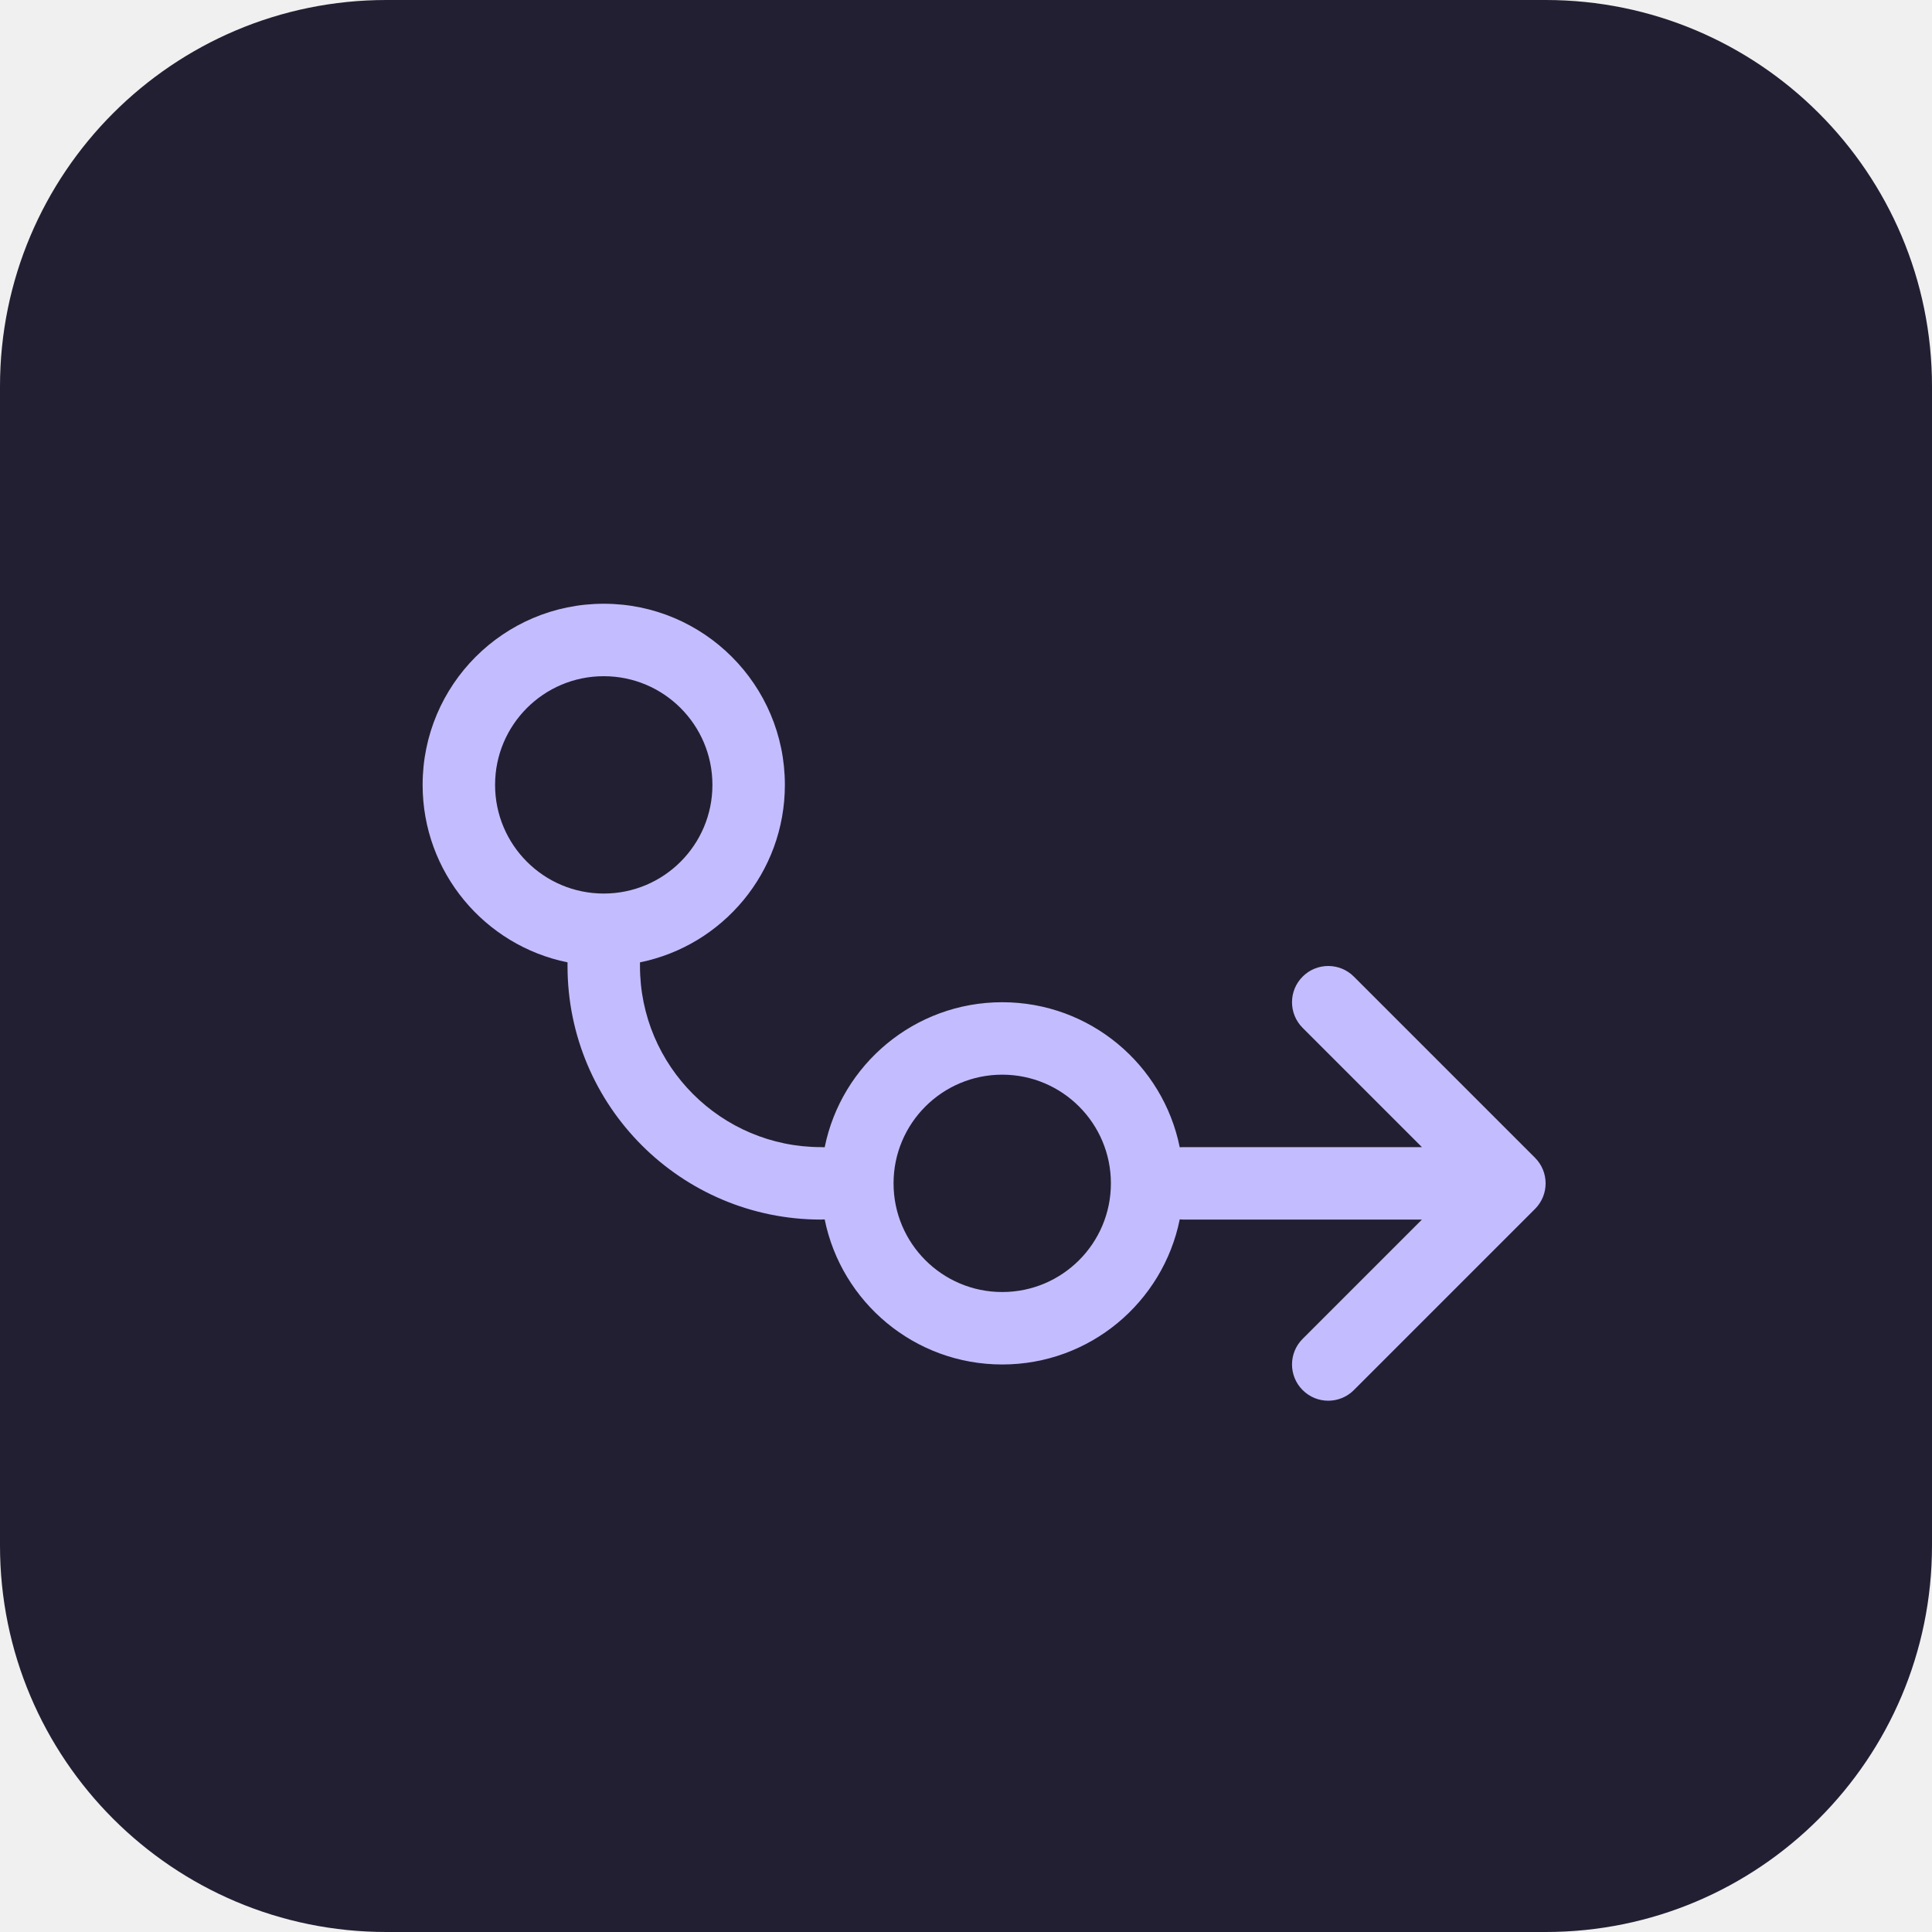
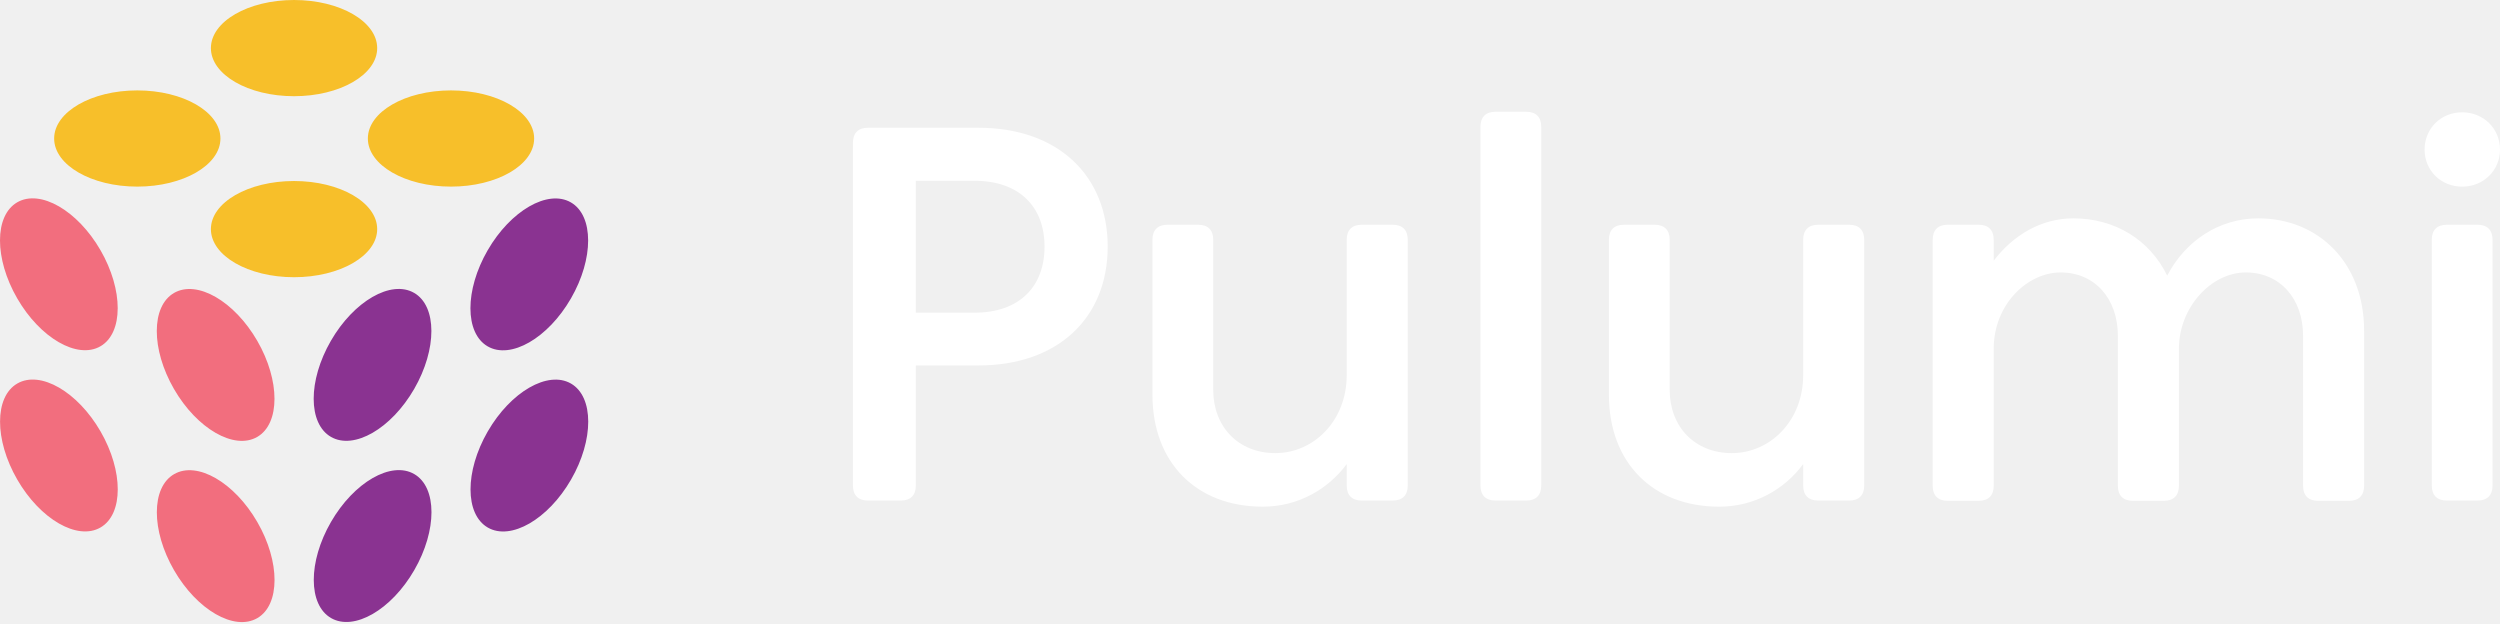
- <svg xmlns="http://www.w3.org/2000/svg" width="200" height="200" fill="none" viewBox="0 0 200 200">
-   <rect width="200" height="200" rx="40" fill="#231f33" />
-   <path fill="#c3bdff" transform="translate(40 40) scale(3.75)" d="M9 11C9 9.343 7.657 8 6 8C4.343 8 3 9.343 3 11C3 12.657 4.343 14 6 14C7.657 14 9 12.657 9 11ZM17 19C15.343 19 14 20.343 14 22C14 23.657 15.343 25 17 25C18.657 25 20 23.657 20 22C20 20.343 18.657 19 17 19ZM11 11C11 13.419 9.282 15.436 7 15.899V16C7 18.761 9.239 21 12 21C12.033 21 12.066 21.001 12.099 21.004C12.56 18.72 14.58 17 17 17C19.42 17 21.439 18.72 21.9 21.004C21.933 21.001 21.966 21 22 21H28.586L25.293 17.707C24.902 17.317 24.902 16.683 25.293 16.293C25.683 15.902 26.317 15.902 26.707 16.293L31.707 21.293C32.098 21.683 32.098 22.317 31.707 22.707L26.707 27.707C26.317 28.098 25.683 28.098 25.293 27.707C24.902 27.317 24.902 26.683 25.293 26.293L28.586 23H22C21.966 23 21.933 22.998 21.9 22.995C21.439 25.28 19.421 27 17 27C14.579 27 12.56 25.28 12.099 22.995C12.066 22.998 12.033 23 12 23C8.134 23 5 19.866 5 16V15.899C2.718 15.436 1 13.419 1 11C1 8.239 3.239 6 6 6C8.761 6 11 8.239 11 11Z" />
+ <svg xmlns="http://www.w3.org/2000/svg" width="425" height="106" viewBox="0 0 425 106" fill="none">
+   <g clip-path="url(#clip0_1_59)">
+     <path fill-rule="evenodd" clip-rule="evenodd" d="M17.072 58.87C20.984 56.611 20.99 49.3 17.087 42.54C13.184 35.78 6.849 32.13 2.938 34.388C-0.974 36.647 -0.98 43.958 2.923 50.718C6.826 57.478 13.161 61.128 17.072 58.87ZM17.096 73.345C20.999 80.106 20.992 87.416 17.081 89.675C13.17 91.933 6.835 88.283 2.932 81.523C-0.971 74.763 -0.965 67.452 2.947 65.193C6.858 62.935 13.193 66.585 17.096 73.345ZM43.749 88.755C47.653 95.515 47.646 102.826 43.735 105.085C39.824 107.343 33.489 103.693 29.586 96.933C25.683 90.172 25.689 82.861 29.6 80.603C33.511 78.345 39.846 81.995 43.749 88.755ZM43.741 57.95C47.644 64.711 47.638 72.022 43.726 74.28C39.815 76.538 33.48 72.888 29.577 66.128C25.674 59.368 25.68 52.057 29.592 49.798C33.503 47.54 39.838 51.19 43.741 57.95Z" fill="#F26E7E" />
+     <path fill-rule="evenodd" clip-rule="evenodd" d="M97.061 50.735C100.964 43.975 100.958 36.664 97.047 34.405C93.135 32.147 86.801 35.797 82.897 42.557C78.994 49.318 79.001 56.629 82.912 58.887C86.823 61.145 93.158 57.495 97.061 50.735ZM97.062 65.203C100.973 67.461 100.98 74.772 97.077 81.533C93.173 88.293 86.838 91.943 82.927 89.684C79.016 87.426 79.01 80.115 82.913 73.355C86.816 66.595 93.151 62.945 97.062 65.203ZM70.414 80.588C74.325 82.846 74.331 90.157 70.428 96.917C66.525 103.677 60.19 107.327 56.279 105.069C52.368 102.811 52.361 95.5 56.264 88.74C60.168 81.979 66.502 78.329 70.414 80.588ZM70.399 49.79C74.31 52.048 74.316 59.359 70.413 66.119C66.51 72.88 60.175 76.529 56.264 74.271C52.353 72.013 52.346 64.702 56.249 57.942C60.153 51.181 66.487 47.532 70.399 49.79Z" fill="#8A3391" />
+     <path fill-rule="evenodd" clip-rule="evenodd" d="M64.122 8.178C64.122 12.694 57.794 16.355 49.987 16.355C42.181 16.355 35.853 12.694 35.853 8.178C35.853 3.661 42.181 0 49.987 0C57.794 0 64.122 3.661 64.122 8.178ZM37.474 23.546C37.474 28.063 31.146 31.724 23.339 31.724C15.533 31.724 9.205 28.063 9.205 23.546C9.205 19.03 15.533 15.369 23.339 15.369C31.146 15.369 37.474 19.03 37.474 23.546ZM76.671 31.724C84.477 31.724 90.805 28.063 90.805 23.546C90.805 19.03 84.477 15.369 76.671 15.369C68.864 15.369 62.536 19.03 62.536 23.546C62.536 28.063 68.864 31.724 76.671 31.724ZM64.122 38.95C64.122 43.466 57.794 47.127 49.987 47.127C42.181 47.127 35.853 43.466 35.853 38.95C35.853 34.433 42.181 30.772 49.987 30.772C57.794 30.772 64.122 34.433 64.122 38.95Z" fill="#F7BF2A" />
+     <path fill-rule="evenodd" clip-rule="evenodd" d="M254.218 19H259.473C261.104 19 262.01 19.906 262.01 21.537V82.556C262.01 84.187 261.104 85.093 259.473 85.093H254.218C252.587 85.093 251.681 84.187 251.681 82.556V21.537C251.681 19.906 252.587 19 254.218 19ZM153.154 85.093C154.785 85.093 155.691 84.187 155.691 82.556V62.126H166.336C179.836 62.126 188.307 54.062 188.307 41.922C188.307 29.826 179.836 21.718 166.336 21.718H147.537C145.906 21.718 145 22.624 145 24.255V82.556C145 84.187 145.906 85.093 147.537 85.093H153.154ZM155.691 30.733H165.657C173.267 30.733 177.571 35.127 177.571 41.922C177.571 48.762 173.267 53.156 165.657 53.156H155.691V30.733ZM195.918 40.744V67.109C195.918 78.66 203.393 86.135 214.673 86.135C220.652 86.135 225.771 83.19 228.942 78.887V82.556C228.942 84.187 229.848 85.093 231.479 85.093H236.779C238.41 85.093 239.316 84.187 239.316 82.556V40.744C239.316 39.113 238.41 38.207 236.779 38.207H231.479C229.848 38.207 228.942 39.113 228.942 40.744V63.757C228.942 71.548 223.325 77.029 216.802 77.029C210.55 77.029 206.247 72.59 206.247 66.248V40.744C206.247 39.113 205.341 38.207 203.71 38.207H198.455C196.824 38.207 195.918 39.113 195.918 40.744ZM273.517 40.744V67.109C273.517 78.66 280.991 86.135 292.271 86.135C298.251 86.135 303.37 83.19 306.541 78.887V82.556C306.541 84.187 307.447 85.093 309.078 85.093H314.378C316.009 85.093 316.915 84.187 316.915 82.556V40.744C316.915 39.113 316.009 38.207 314.378 38.207H309.078C307.447 38.207 306.541 39.113 306.541 40.744V63.757C306.541 71.548 300.924 77.029 294.4 77.029C288.149 77.029 283.845 72.59 283.845 66.248V40.744C283.845 39.113 282.939 38.207 281.309 38.207H276.054C274.423 38.207 273.517 39.113 273.517 40.744ZM401.897 56.191V82.602C401.897 84.232 400.991 85.138 399.361 85.138H394.061C392.43 85.138 391.524 84.232 391.524 82.602V57.097C391.524 50.755 387.583 46.316 381.784 46.316C375.94 46.316 370.414 52.205 370.414 59.317V82.602C370.414 84.232 369.508 85.138 367.877 85.138H362.577C360.946 85.138 360.04 84.232 360.04 82.602V57.097C360.04 50.755 356.099 46.316 350.301 46.316C344.729 46.316 338.93 51.661 338.93 59.317V82.602C338.93 84.232 338.024 85.138 336.393 85.138H331.093C329.463 85.138 328.557 84.232 328.557 82.602V40.744C328.557 39.113 329.463 38.207 331.093 38.207H336.393C338.024 38.207 338.93 39.113 338.93 40.744V44.323C342.237 39.974 346.994 37.12 352.475 37.12C359.542 37.12 365.476 40.789 368.421 46.86C371.501 40.971 377.209 37.12 383.913 37.12C394.106 37.12 401.897 44.64 401.897 56.191ZM425 25.433C425 21.854 422.191 19.091 418.567 19.091C414.943 19.091 412.18 21.854 412.18 25.433C412.18 28.966 414.943 31.73 418.567 31.73C422.191 31.73 425 28.966 425 25.433ZM423.732 40.744C423.732 39.113 422.826 38.207 421.195 38.207H415.94C414.309 38.207 413.403 39.113 413.403 40.744V82.556C413.403 84.187 414.309 85.093 415.94 85.093H421.195C422.826 85.093 423.732 84.187 423.732 82.556V40.744Z" fill="white" />
+   </g>
+   <defs>
+     <clipPath id="clip0_1_59">
+       <rect width="425" height="106" fill="white" />
+     </clipPath>
+   </defs>
</svg>
